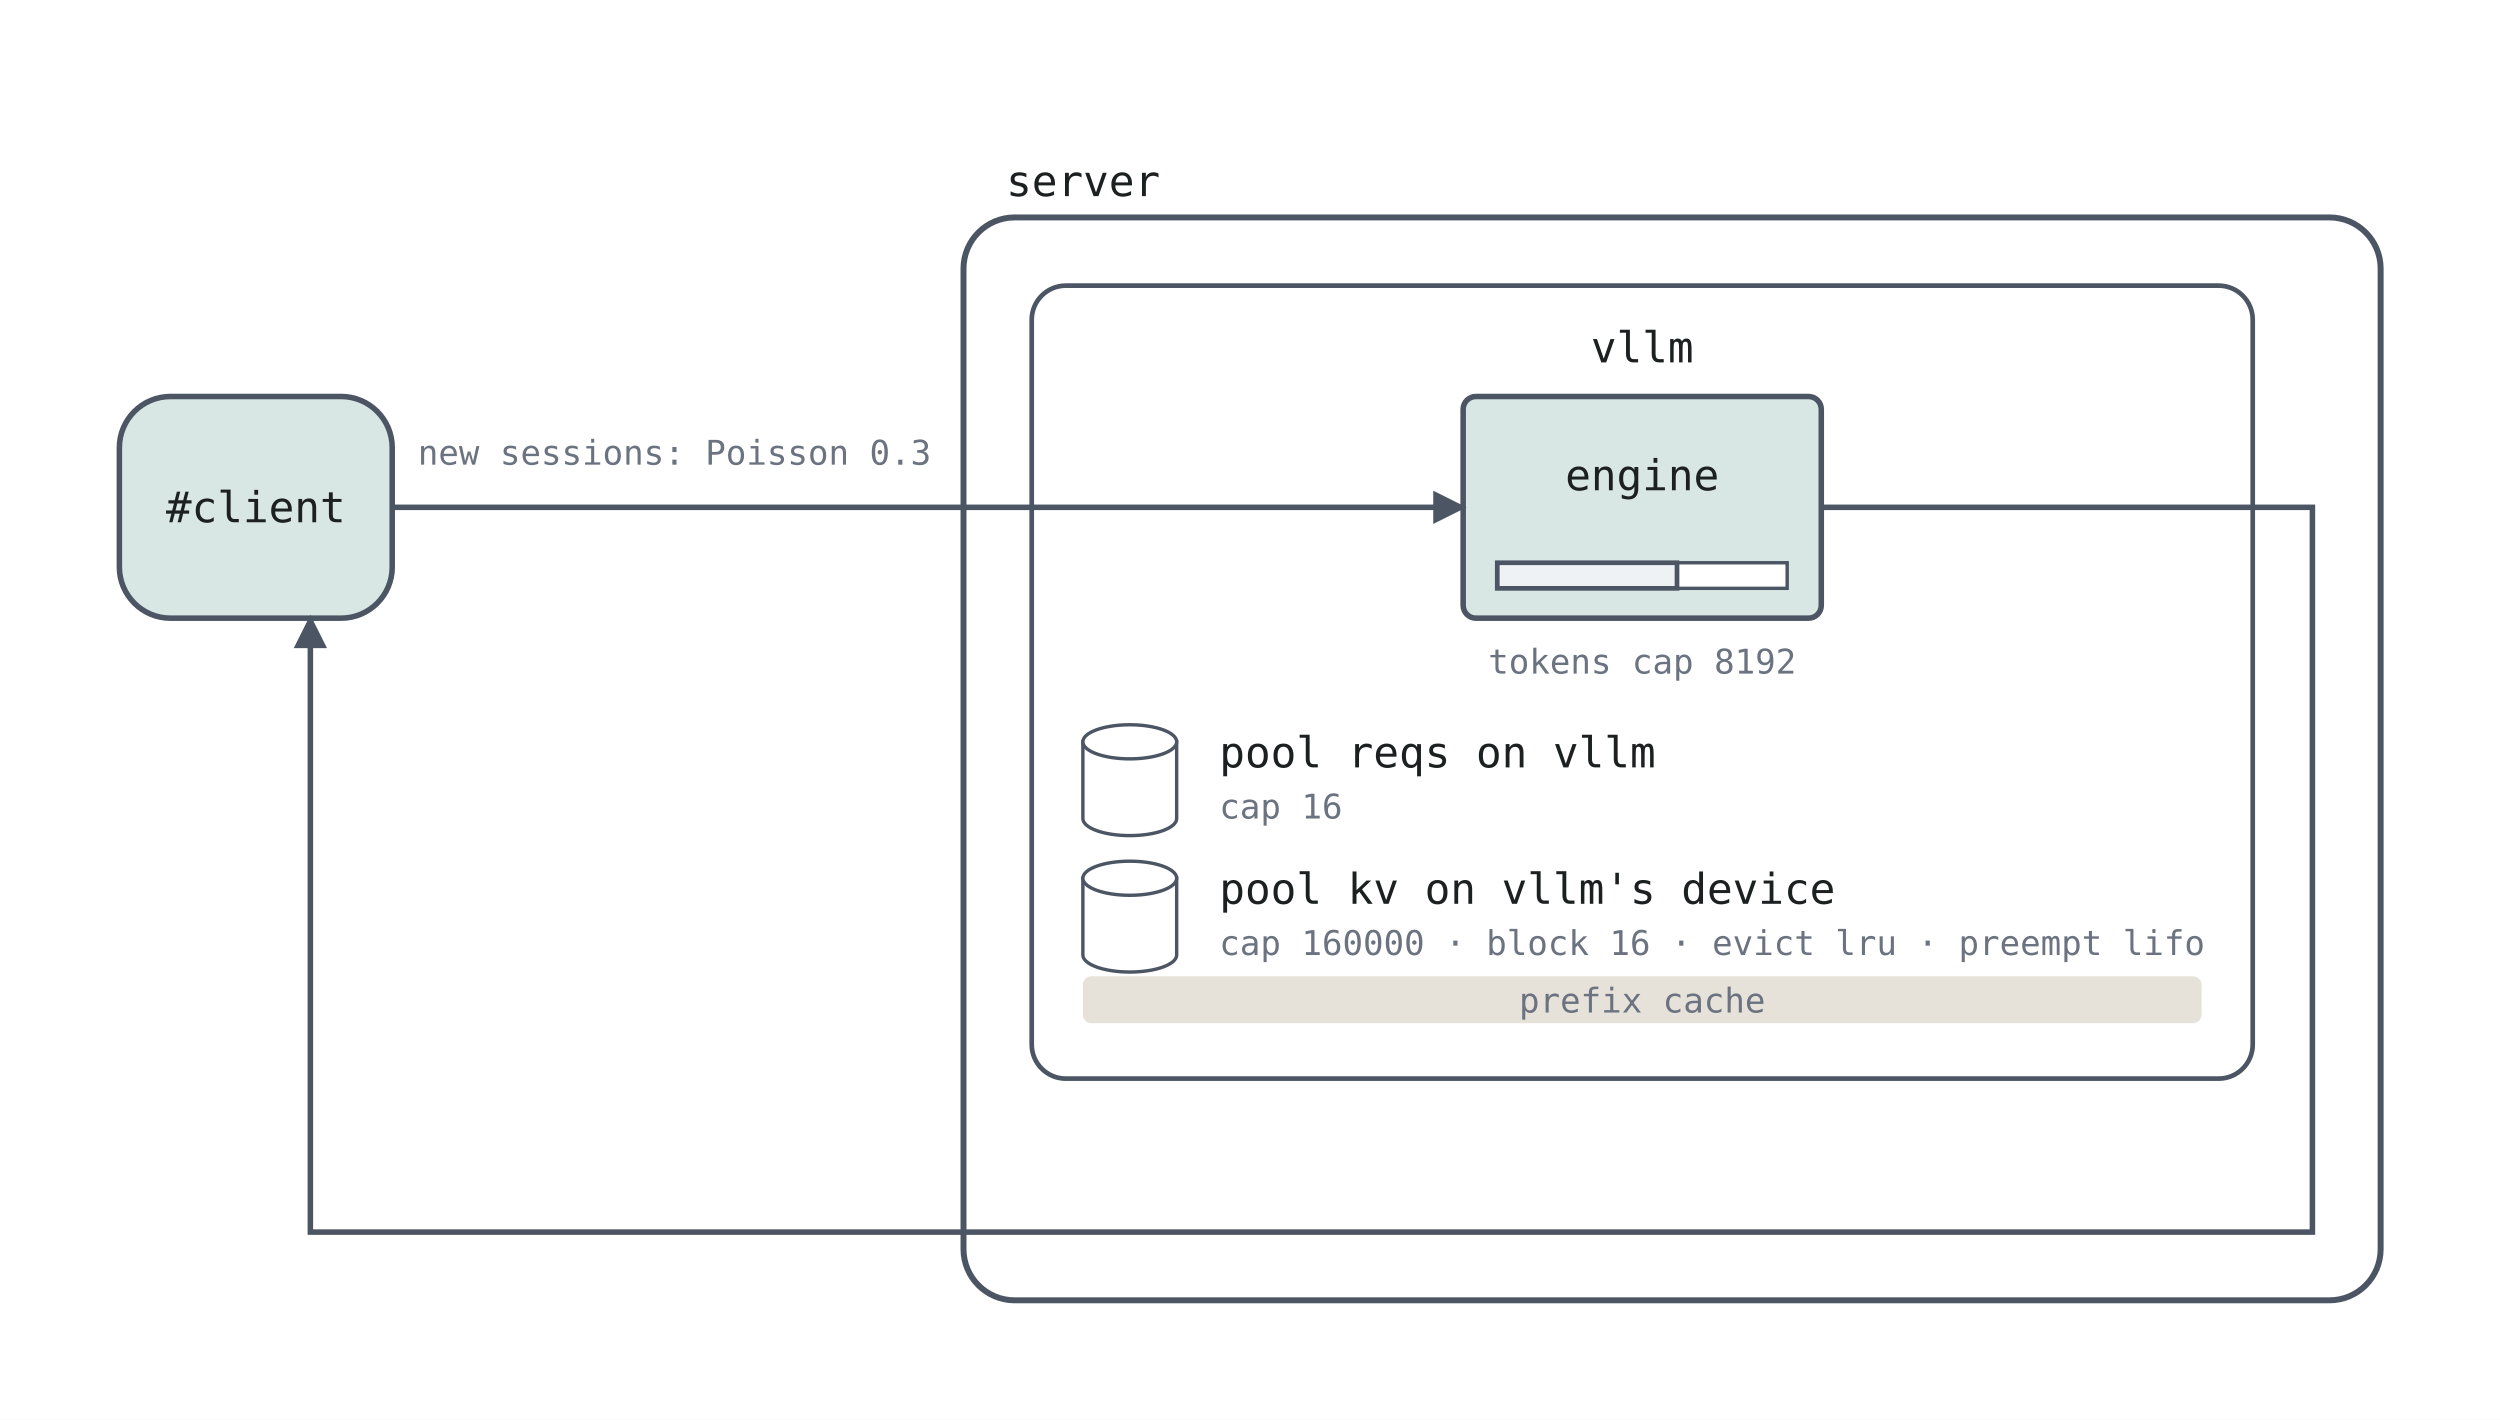
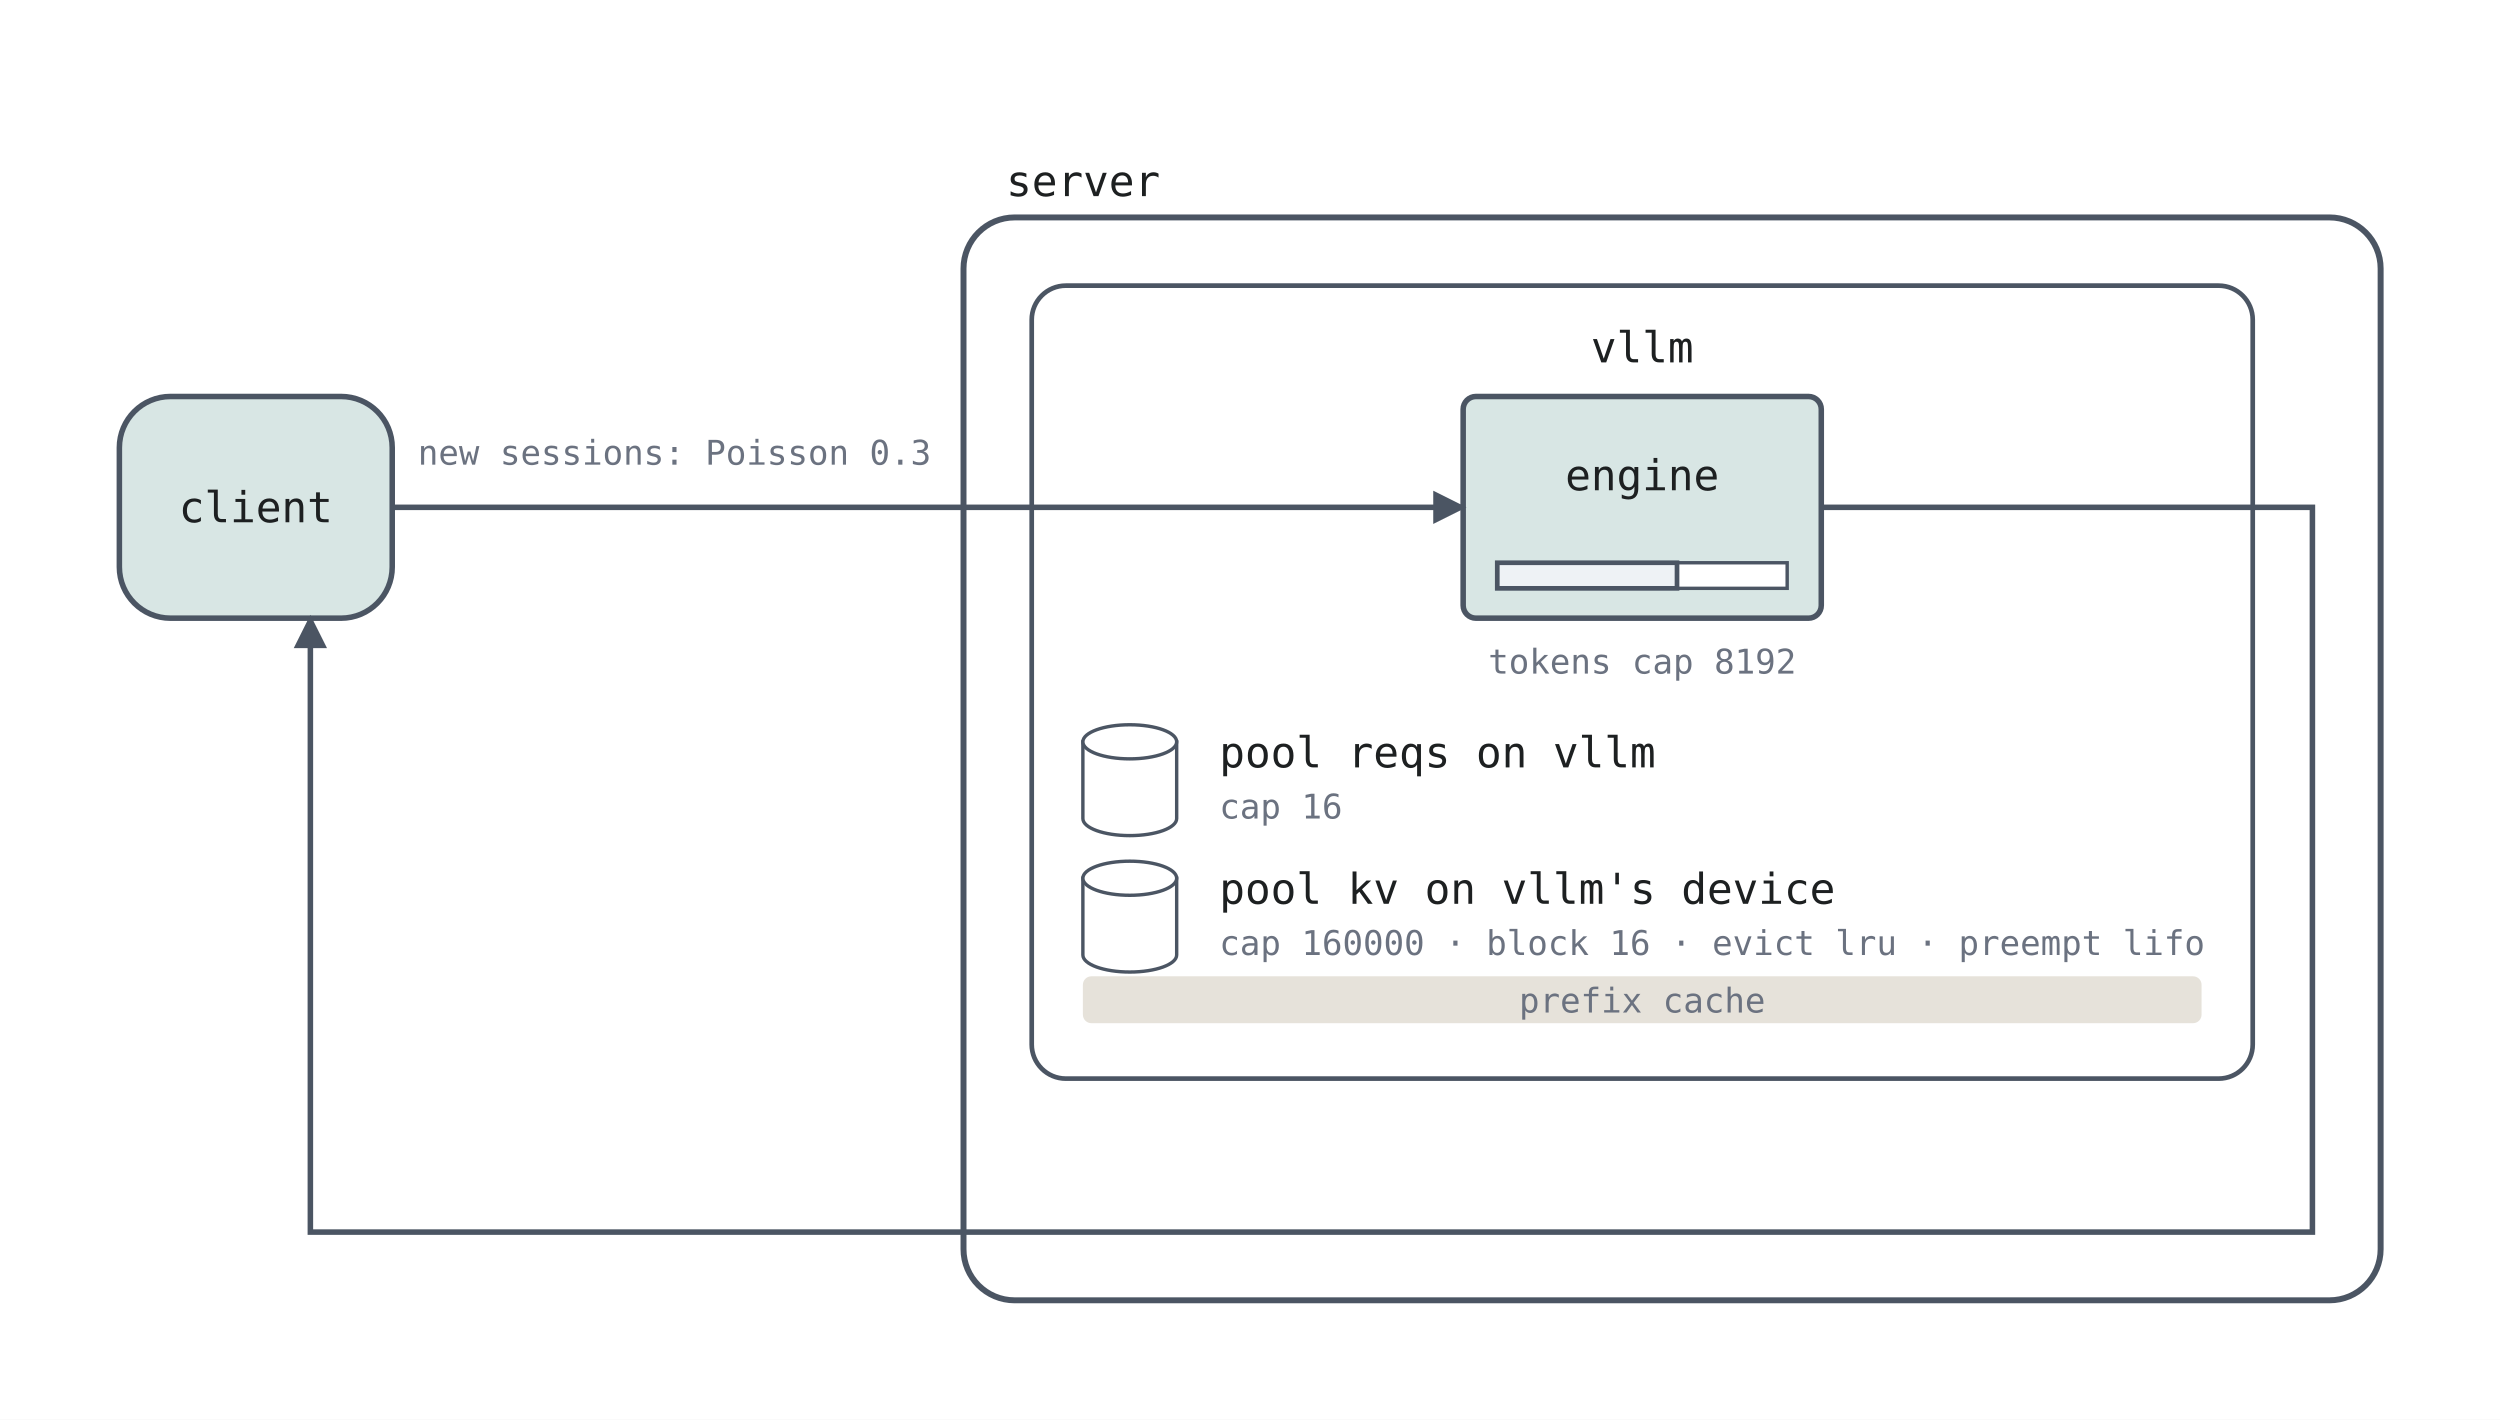
<svg xmlns="http://www.w3.org/2000/svg" width="586.4" height="333" viewBox="0 0 586.4 333" role="img">
  <style>
  text { font-family: ui-monospace, "SF Mono", Menlo, Consolas, monospace; }
  @media (prefers-color-scheme: dark) {
    text { fill: #e8e6e3; } text.dim { fill: #9aa4b2; }
    .bg { fill:#14171a }
    .solid { fill:#232a31;stroke:#b6bfcc }
    .cached { fill:#33302a }
    .instance { fill:#1a1f24;stroke:#b6bfcc }
    .frame { stroke:#b6bfcc }
    .server { stroke:#b6bfcc }
    .enclosure { stroke:#9aa4b2 }
    .station { fill:#26403d;stroke:#b6bfcc }
    .cell { fill:#14171a;stroke:#b6bfcc }
    .rail { stroke:#b6bfcc }
    .flow { stroke:#b6bfcc }
    .back { stroke:#b6bfcc }
    .poster { fill:#b6bfcc }
    .relation { stroke:#9aa4b2 }
  }
</style>
  <defs>
    <marker id="a" viewBox="0 0 10 10" refX="9" refY="5" markerWidth="6" markerHeight="6" orient="auto-start-reverse">
      <path d="M0 0 L10 5 L0 10 z" fill="context-stroke" />
    </marker>
  </defs>
  <rect class="bg" fill="#ffffff" x="0" y="0" width="586.4" height="333" />
  <rect class="server" fill="none" stroke="#4b5563" stroke-width="1.4" data-role="server" x="226" y="51" width="332.4" height="254" rx="12" />
  <rect class="frame" fill="none" stroke="#4b5563" stroke-width="1.1" x="242" y="67" width="286.4" height="186" rx="8" />
  <g data-pool="reqs" data-role="drum">
    <path class="cell" fill="#ffffff" stroke="#4b5563" stroke-width=".8" d="M 254 174 L 254 192 A 11 4 0 0 0 276 192 L 276 174 Z" />
    <ellipse class="cell" fill="#ffffff" stroke="#4b5563" stroke-width=".8" cx="265" cy="174" rx="11" ry="4" />
  </g>
  <text x="286" y="180" text-anchor="start" font-size="10" fill="#1d2021">pool reqs on vllm</text>
  <text x="286" y="192" text-anchor="start" font-size="8" fill="#6b7280" class="dim">cap 16</text>
  <g data-pool="kv" data-role="drum">
    <path class="cell" fill="#ffffff" stroke="#4b5563" stroke-width=".8" d="M 254 206 L 254 224 A 11 4 0 0 0 276 224 L 276 206 Z" />
    <ellipse class="cell" fill="#ffffff" stroke="#4b5563" stroke-width=".8" cx="265" cy="206" rx="11" ry="4" />
  </g>
  <text x="286" y="212" text-anchor="start" font-size="10" fill="#1d2021">pool kv on vllm's device</text>
  <text x="286" y="224" text-anchor="start" font-size="8" fill="#6b7280" class="dim">cap 160000 · block 16 · evict lru · preempt lifo</text>
  <rect class="cached" fill="#e6e2da" stroke="none" x="254" y="229" width="262.4" height="11" rx="2" />
  <text x="385.2" y="237.5" text-anchor="middle" font-size="8" fill="#6b7280" class="dim">prefix cache</text>
  <g data-node="vllm" data-stage="vllm">
    <rect class="station" fill="#d8e6e4" stroke="#4b5563" stroke-width="1.3" x="343.2" y="93" width="84" height="52" rx="3" />
    <rect class="cell" fill="#ffffff" stroke="#4b5563" stroke-width=".8" x="351.2" y="132" width="68" height="6" />
    <rect class="solid" fill="#eef2f5" stroke="#4b5563" stroke-width="1.1" data-role="budget" x="351.2" y="132" width="42.16" height="6" />
    <text x="385.2" y="115" text-anchor="middle" font-size="10" fill="#1d2021">engine</text>
  </g>
  <text x="385.2" y="85" text-anchor="middle" font-size="10" fill="#1d2021">vllm</text>
  <text x="385.2" y="158" text-anchor="middle" font-size="8" fill="#6b7280" class="dim">tokens cap 8192</text>
  <g data-node="#client" data-role="client">
    <rect class="station" fill="#d8e6e4" stroke="#4b5563" stroke-width="1.3" x="28" y="93" width="64" height="52" rx="12" />
-     <text x="60" y="122.5" text-anchor="middle" font-size="10" fill="#1d2021">#client</text>
+     <text x="60" y="122.5" text-anchor="middle" font-size="10" fill="#1d2021">client</text>
  </g>
  <path class="flow" fill="none" stroke="#4b5563" stroke-width="1.3" data-role="arrival" data-from="#client" data-to="vllm" d="M92 119 L343.2 119" marker-end="url(#a)" />
  <text x="98" y="109" text-anchor="start" font-size="8" fill="#6b7280" class="dim">new sessions: Poisson 0.3</text>
  <path class="flow" fill="none" stroke="#4b5563" stroke-width="1.3" data-role="exit" data-from="vllm" data-to="#client" d="M427.2 119 L542.4 119 L542.4 289 L72.8 289 L72.8 145" marker-end="url(#a)" />
  <text x="236" y="46" text-anchor="start" font-size="10" fill="#1d2021">server</text>
</svg>
